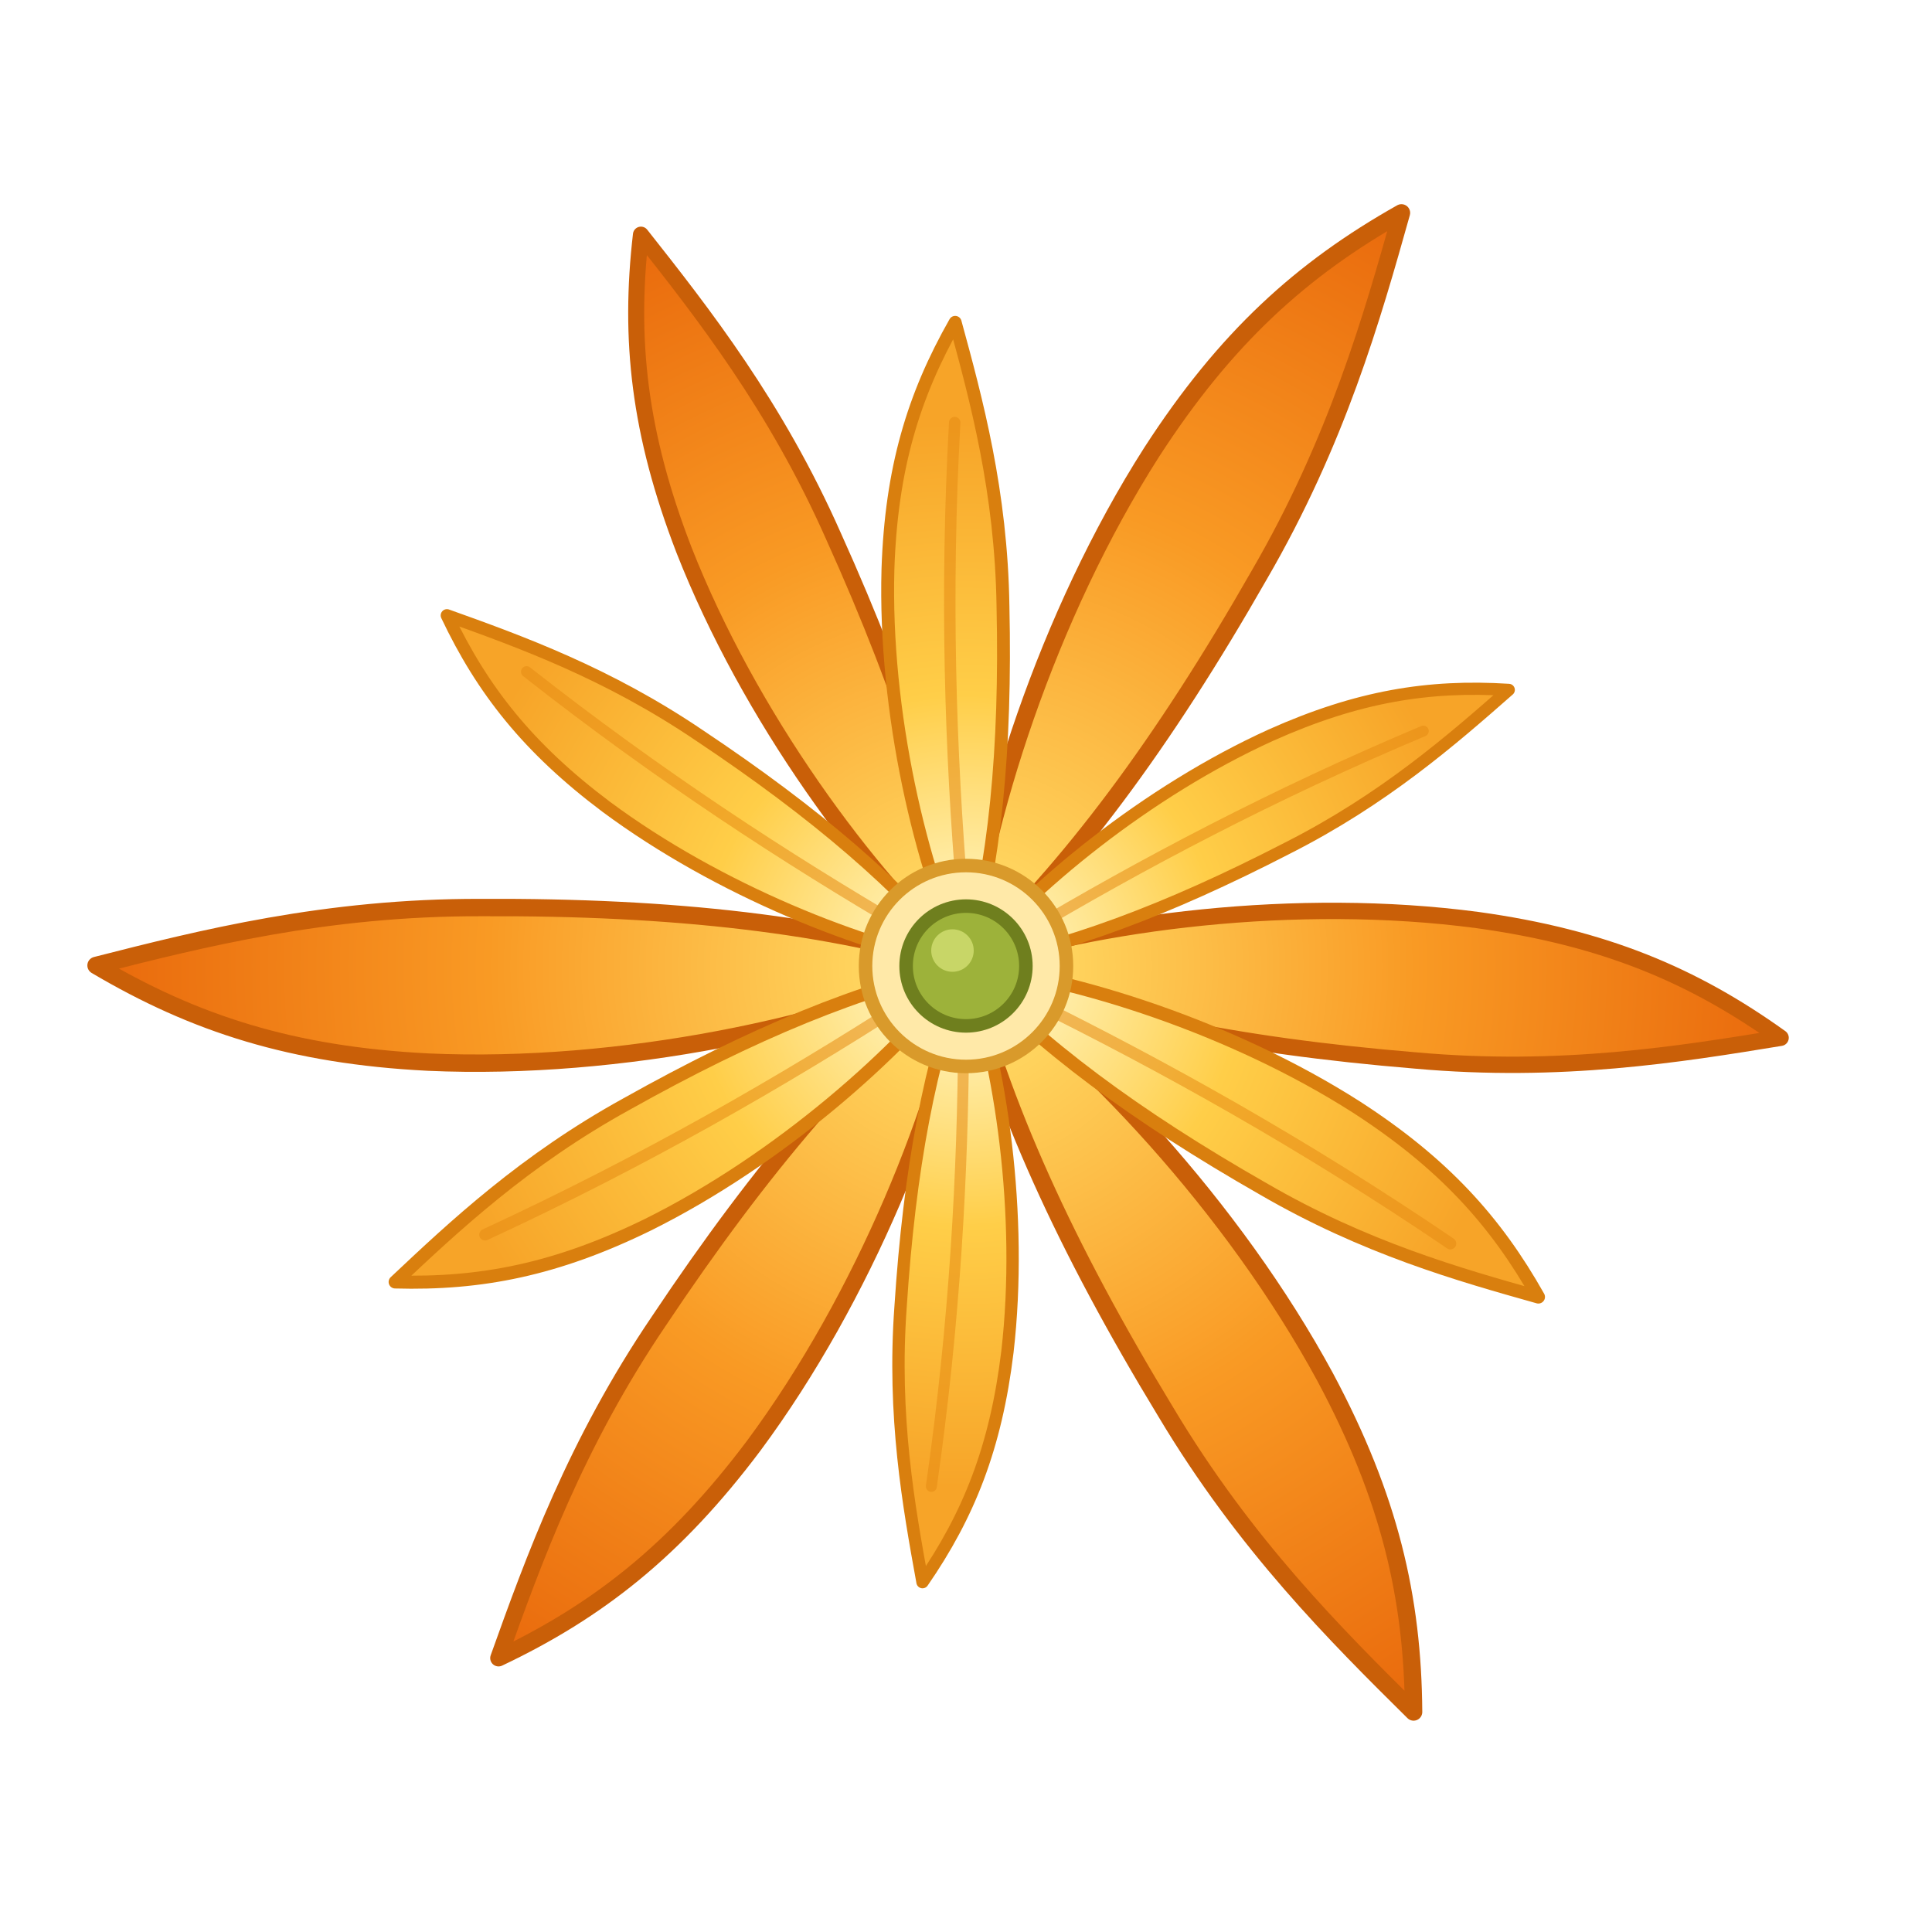
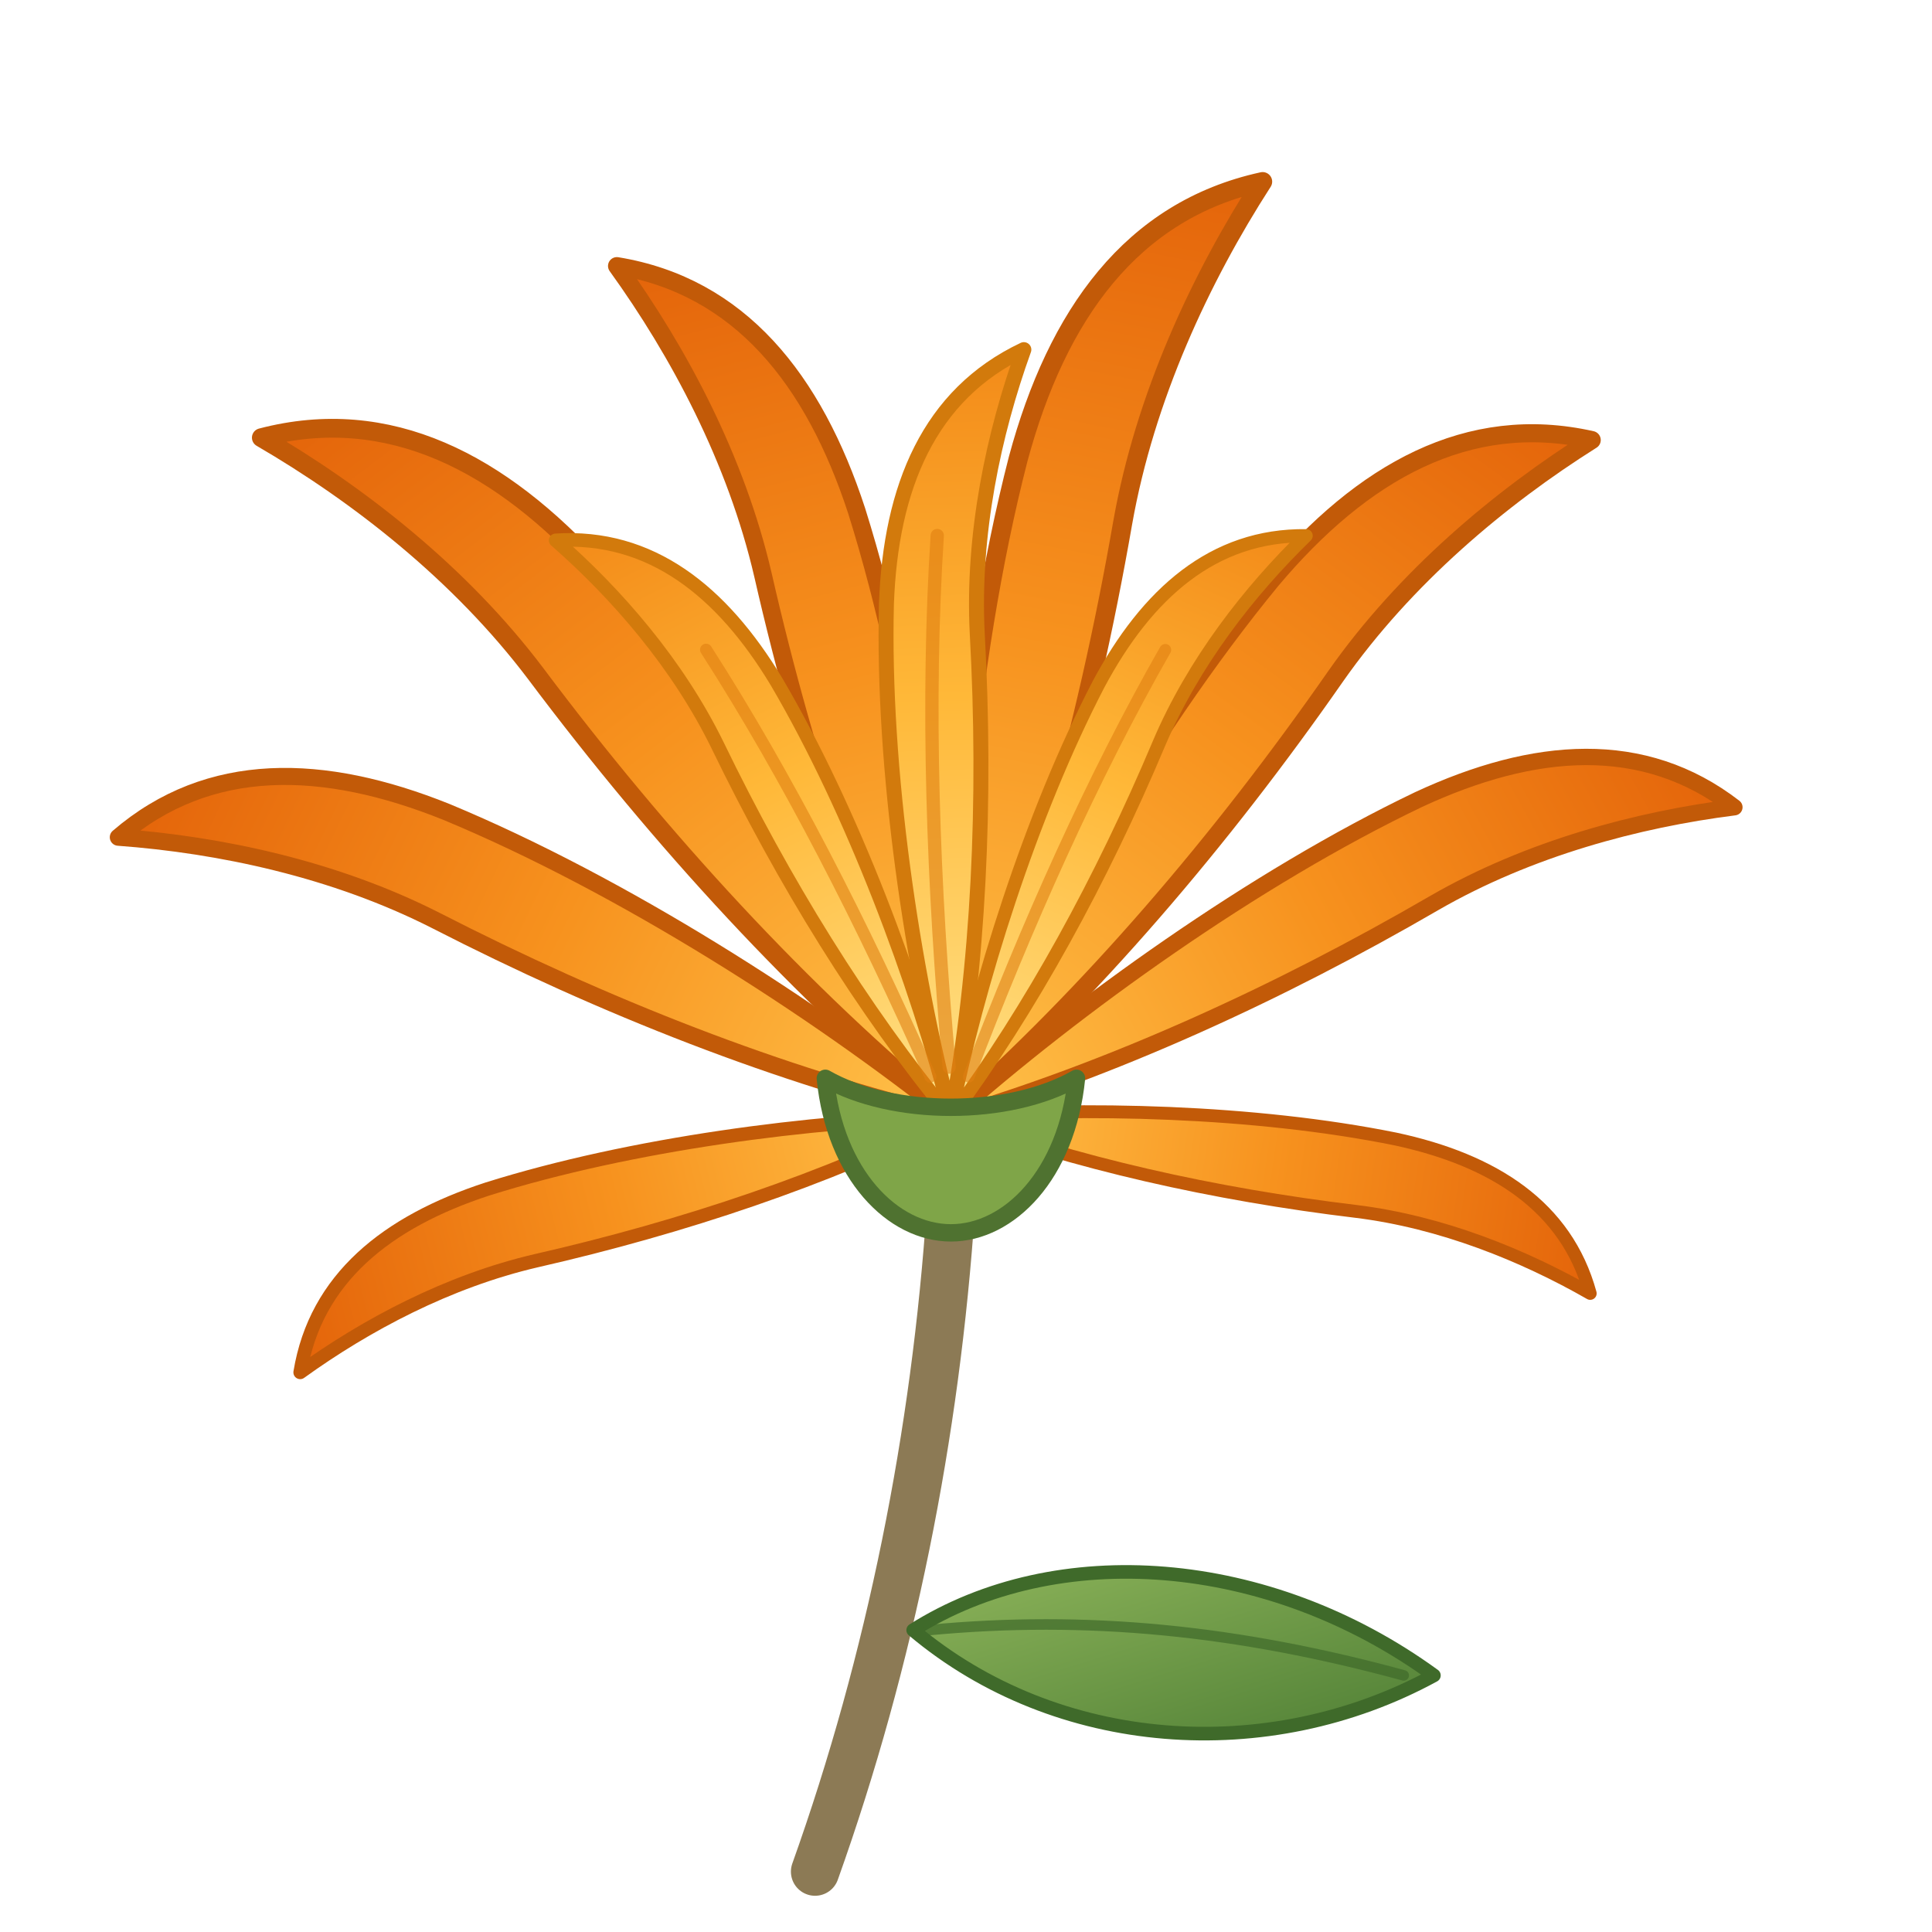
<svg xmlns="http://www.w3.org/2000/svg" viewBox="0 0 128 128" width="128" height="128" role="img" aria-labelledby="title">
  <defs>
-     <path id="tepal" d="M64 64 C61.2 57 59.2 46 60 36 C60.6 29 62.4 24 65.6 19 C66.8 24.5 68.2 31 67.9 39 C67.6 49 66.4 57 64 64 Z" />
-     <path id="rib" d="M64 59 C63.7 49 63.9 38 65.2 26" />
-     <radialGradient id="saffron" cx="64" cy="64" r="45" gradientUnits="userSpaceOnUse">
-       <stop offset="0.12" stop-color="#FFD45E" />
-       <stop offset="0.55" stop-color="#F99A24" />
-       <stop offset="1" stop-color="#E9690C" />
-     </radialGradient>
-     <radialGradient id="gold" cx="64" cy="64" r="38" gradientUnits="userSpaceOnUse">
-       <stop offset="0.12" stop-color="#FFF2B8" />
-       <stop offset="0.5" stop-color="#FFCE48" />
-       <stop offset="1" stop-color="#F7A428" />
-     </radialGradient>
+     <path id="tepal" d="M0 0 C-2 -9 -3.4 -21 -2.8 -31 C-2.3 -38 0.2 -43.5 6 -46 C4 -41 2.5 -35 2.6 -29 C2.8 -19 2 -9 0 0 Z" />
+     <path id="rib" d="M0 -3 C-0.6 -14 -0.6 -25 0.4 -35" />
+     <linearGradient id="saffron" x1="0" y1="1" x2="0" y2="0">
+       <stop offset="0" stop-color="#FFC24A" />
+       <stop offset="0.5" stop-color="#F7921E" />
+       <stop offset="1" stop-color="#E4640A" />
+     </linearGradient>
+     <linearGradient id="gold" x1="0" y1="1" x2="0" y2="0">
+       <stop offset="0" stop-color="#FFE38A" />
+       <stop offset="0.55" stop-color="#FFB838" />
+       <stop offset="1" stop-color="#F38A18" />
+     </linearGradient>
+     <linearGradient id="leaf" x1="0" y1="0" x2="1" y2="1">
+       <stop offset="0" stop-color="#8DB45A" />
+       <stop offset="1" stop-color="#4F7F35" />
+     </linearGradient>
  </defs>
-   <g transform="translate(64 64) scale(1.28) translate(-64 -64)">
-     <g fill="url(#saffron)" stroke="#C95F08" stroke-width="0.9" stroke-linejoin="round">
-       <use href="#tepal" transform="rotate(28 64 64)" />
-       <use href="#tepal" transform="rotate(93 64 64) translate(64 64) scale(0.94) translate(-64 -64)" />
-       <use href="#tepal" transform="rotate(147 64 64)" />
-       <use href="#tepal" transform="rotate(212 64 64) translate(64 64) scale(0.96) translate(-64 -64)" />
-       <use href="#tepal" transform="rotate(268 64 64)" />
-       <use href="#tepal" transform="rotate(334 64 64) translate(64 64) scale(0.92) translate(-64 -64)" />
+   <path d="M63 80 C62 95 59 110 54 124" fill="none" stroke="#8C7A55" stroke-width="3.2" stroke-linecap="round" />
+   <path d="M60.5 108 C70 102 84 103 95 111 C84 117 70 116 60.5 108 Z" fill="url(#leaf)" stroke="#3F6A2A" stroke-width="0.9" stroke-linejoin="round" />
+   <path d="M61.5 108 C72 107 82 108 93 111" fill="none" stroke="#3F6A2A" stroke-width="0.7" stroke-linecap="round" opacity="0.7" />
+   <g transform="translate(63 74) scale(1.28) translate(-63 -88)">
+     <g fill="url(#saffron)" stroke="#C25A08" stroke-width="0.9" stroke-linejoin="round">
+       <use href="#tepal" transform="translate(63 88) rotate(-104) scale(-0.78 0.78)" />
+       <use href="#tepal" transform="translate(63 88) rotate(-64) scale(-0.98 0.98)" />
+       <use href="#tepal" transform="translate(63 88) rotate(-38) scale(-1.08 1.08)" />
+       <use href="#tepal" transform="translate(63 88) rotate(-14) scale(-1.02 1.02)" />
+       <use href="#tepal" transform="translate(63 88) rotate(11) scale(1.1)" />
+       <use href="#tepal" transform="translate(63 88) rotate(36) scale(1.04)" />
+       <use href="#tepal" transform="translate(63 88) rotate(61) scale(0.94)" />
+       <use href="#tepal" transform="translate(63 88) rotate(98) scale(0.74)" />
    </g>
-     <g fill="url(#gold)" stroke="#D97F0E" stroke-width="0.9" stroke-linejoin="round">
-       <use href="#tepal" transform="rotate(-3 64 64) translate(64 64) scale(0.74) translate(-64 -64)" />
-       <use href="#tepal" transform="rotate(61 64 64) translate(64 64) scale(0.7) translate(-64 -64)" />
-       <use href="#tepal" transform="rotate(118 64 64) translate(64 64) scale(0.76) translate(-64 -64)" />
-       <use href="#tepal" transform="rotate(182 64 64) translate(64 64) scale(0.71) translate(-64 -64)" />
-       <use href="#tepal" transform="rotate(239 64 64) translate(64 64) scale(0.75) translate(-64 -64)" />
-       <use href="#tepal" transform="rotate(302 64 64) translate(64 64) scale(0.72) translate(-64 -64)" />
+     <g fill="url(#gold)" stroke="#D27A0C" stroke-width="0.9" stroke-linejoin="round">
+       <use href="#tepal" transform="translate(63 88) rotate(-27) scale(-0.78 0.78)" />
+       <use href="#tepal" transform="translate(63 88) rotate(-2) scale(0.86)" />
+       <use href="#tepal" transform="translate(63 88) rotate(24) scale(0.76)" />
    </g>
-     <g fill="none" stroke="#E58A12" stroke-width="0.8" stroke-linecap="round" opacity="0.55">
-       <use href="#rib" transform="rotate(-3 64 64) translate(64 64) scale(0.74) translate(-64 -64)" />
-       <use href="#rib" transform="rotate(61 64 64) translate(64 64) scale(0.7) translate(-64 -64)" />
-       <use href="#rib" transform="rotate(118 64 64) translate(64 64) scale(0.76) translate(-64 -64)" />
-       <use href="#rib" transform="rotate(182 64 64) translate(64 64) scale(0.71) translate(-64 -64)" />
-       <use href="#rib" transform="rotate(239 64 64) translate(64 64) scale(0.75) translate(-64 -64)" />
-       <use href="#rib" transform="rotate(302 64 64) translate(64 64) scale(0.72) translate(-64 -64)" />
+     <g fill="none" stroke="#E07E10" stroke-width="0.8" stroke-linecap="round" opacity="0.6">
+       <use href="#rib" transform="translate(63 88) rotate(-27) scale(-0.78 0.78)" />
+       <use href="#rib" transform="translate(63 88) rotate(-2) scale(0.86)" />
+       <use href="#rib" transform="translate(63 88) rotate(24) scale(0.76)" />
    </g>
-     <g transform="translate(64 64)">
-       <circle r="5.2" fill="#FFE9A8" stroke="#D99A2B" stroke-width="0.7" />
-       <circle r="3.1" fill="#9DB23A" stroke="#6F7F1E" stroke-width="0.7" />
-       <circle cx="-0.7" cy="-0.8" r="1.1" fill="#C8D667" />
-     </g>
+     <path d="M56.5 86 C57 91 60 94 63 94 C66 94 69 91 69.5 86 C66 88 60 88 56.5 86 Z" fill="#7FA548" stroke="#4F7230" stroke-width="0.9" stroke-linejoin="round" />
  </g>
</svg>
